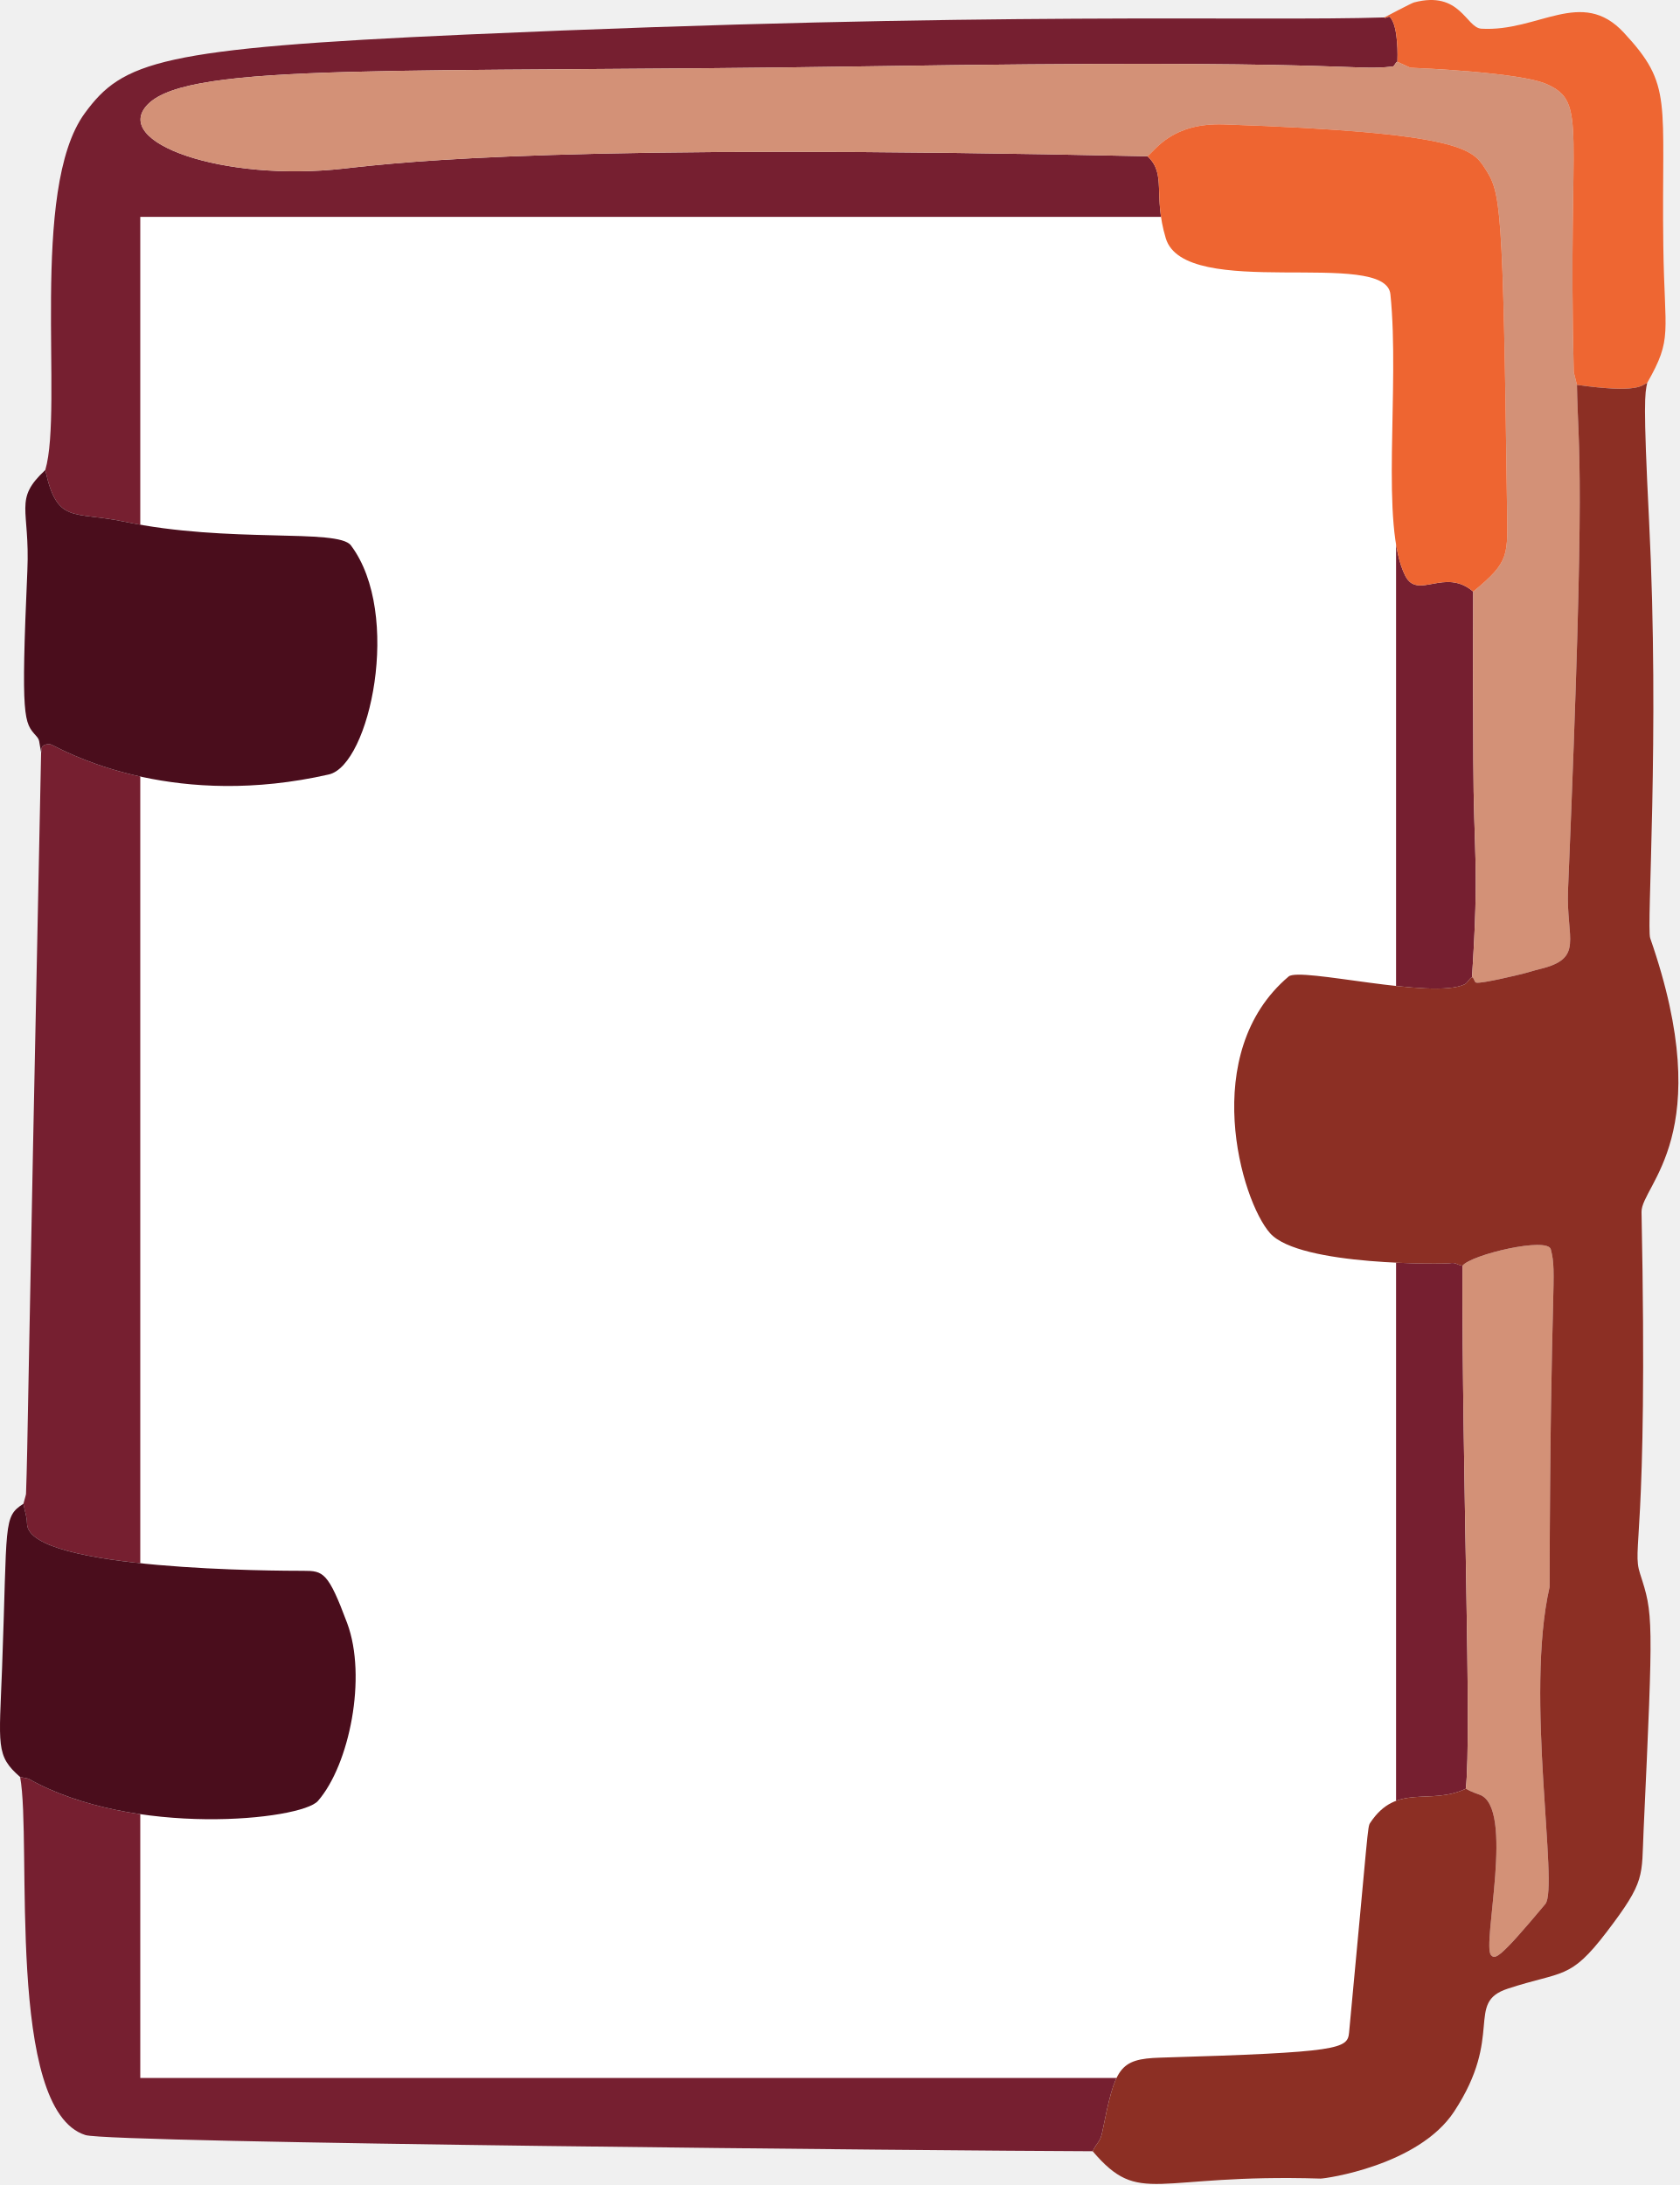
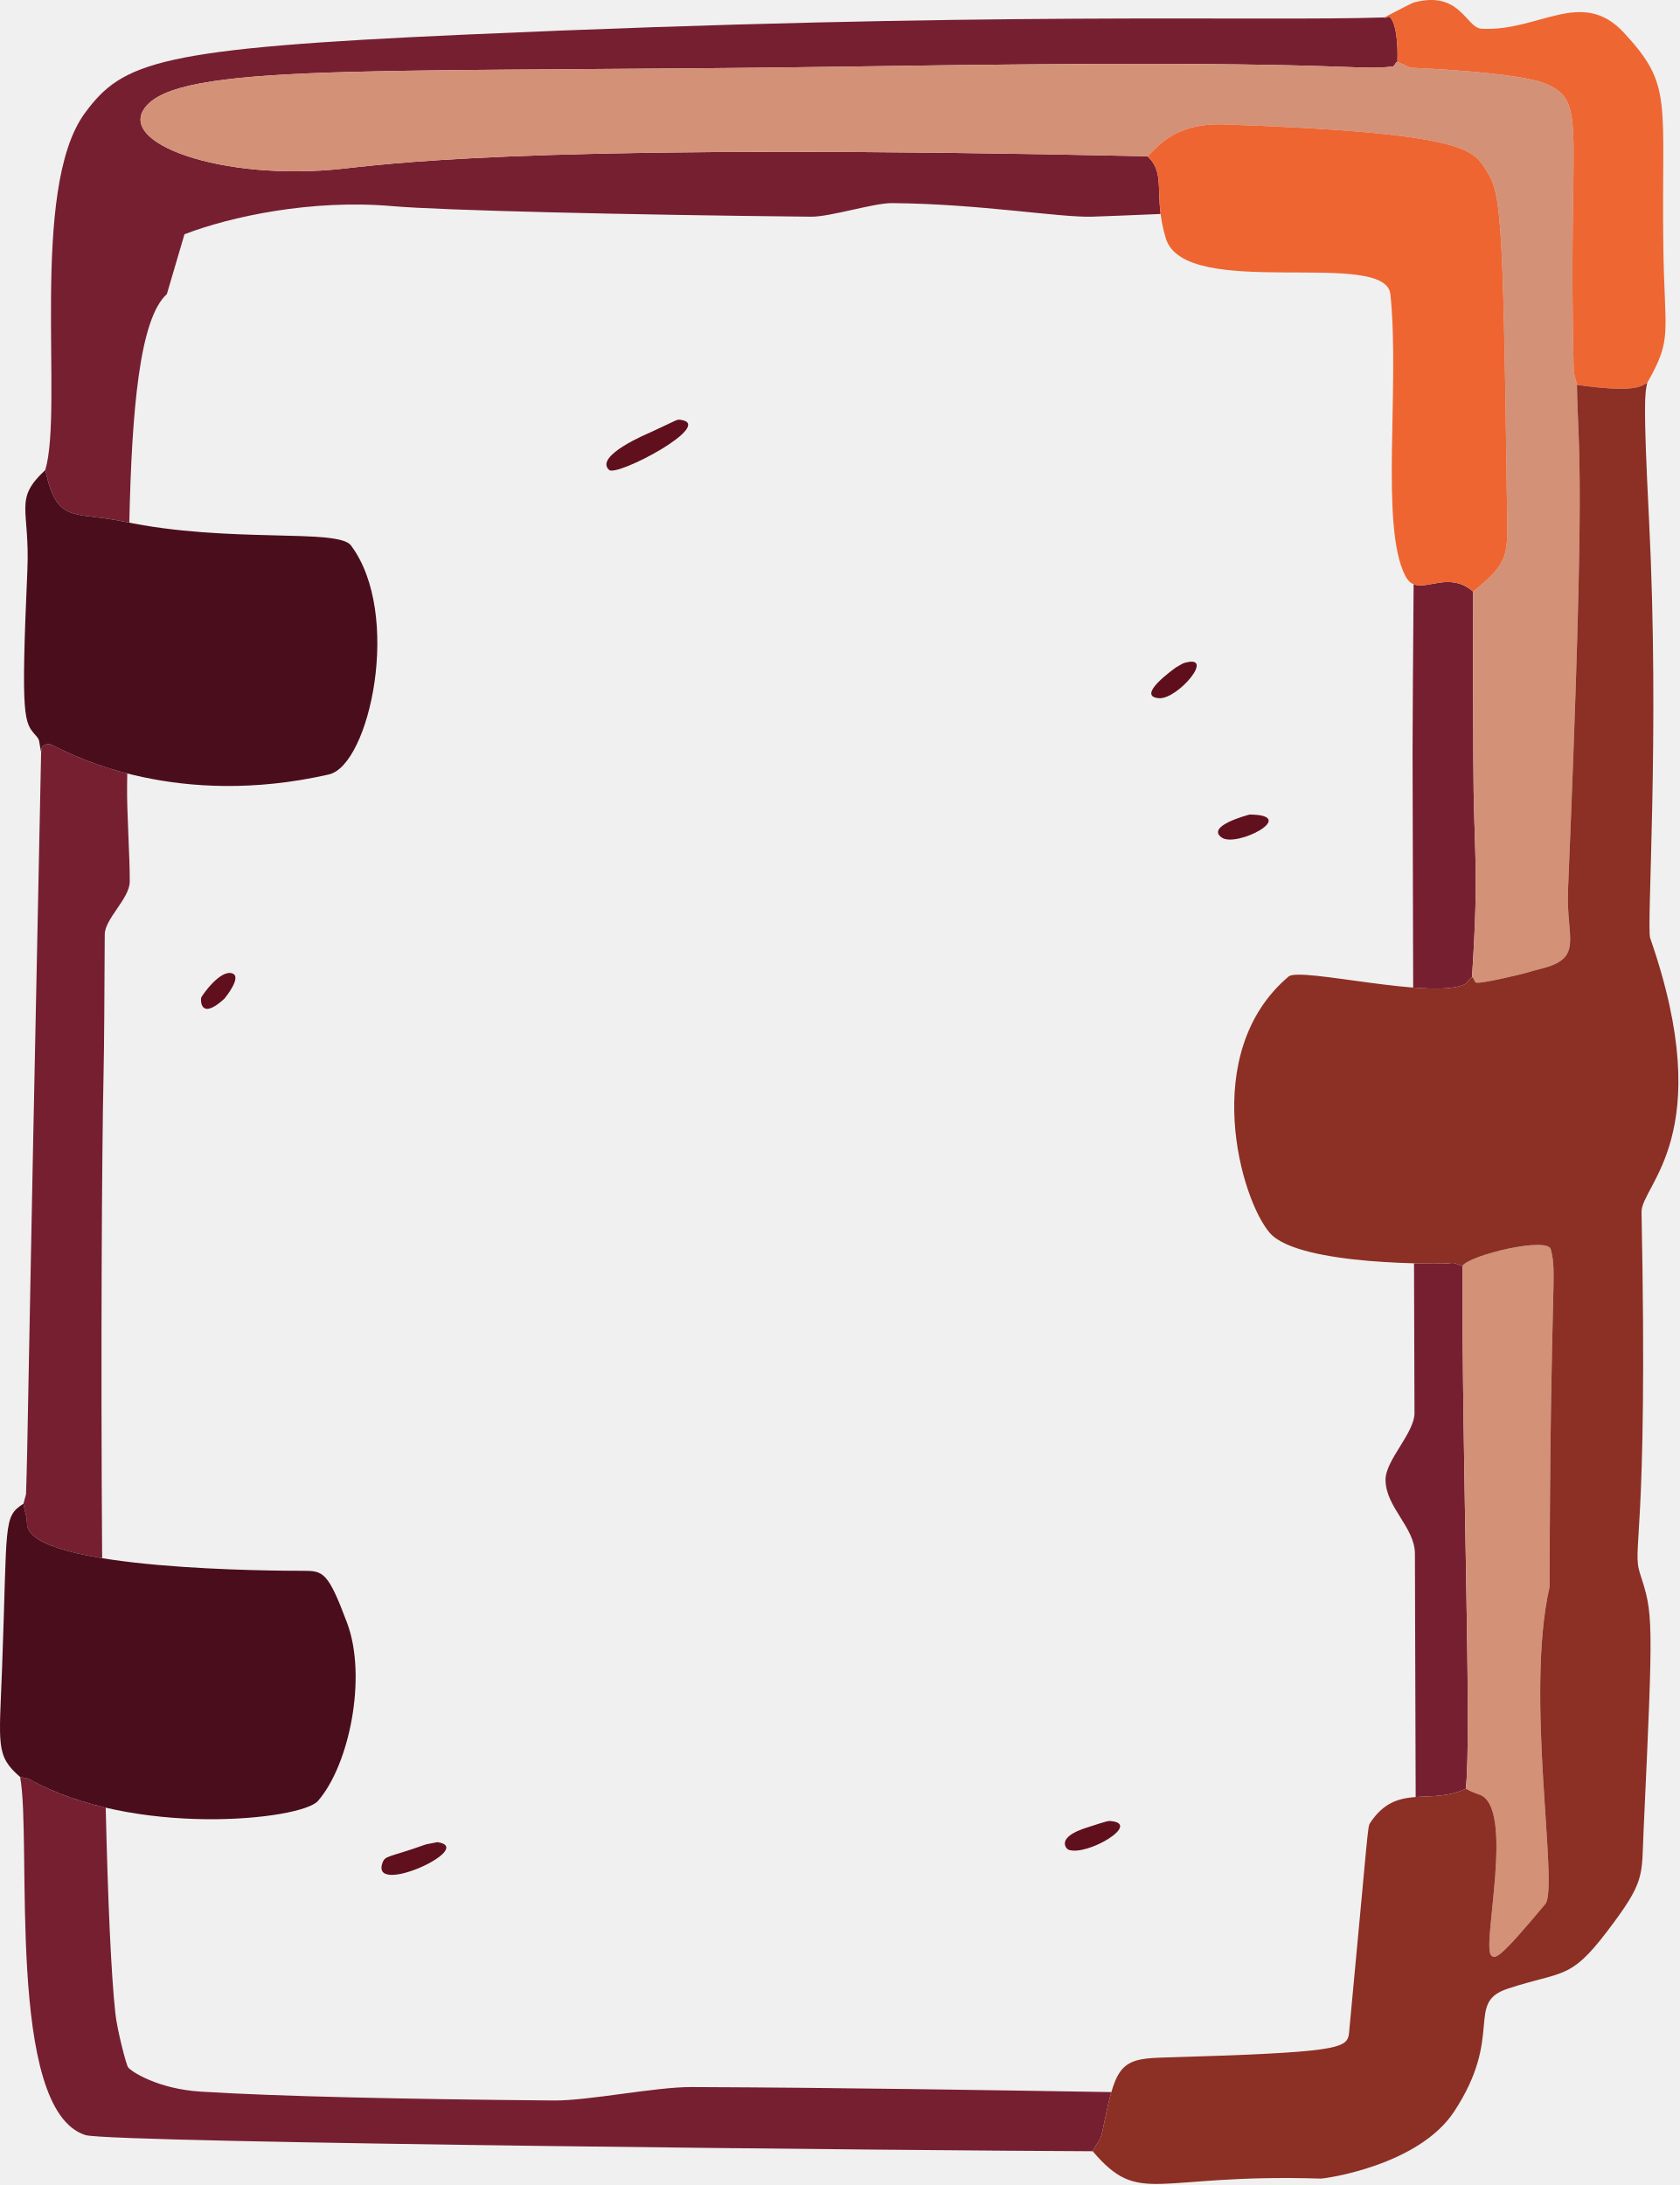
<svg xmlns="http://www.w3.org/2000/svg" width="100%" height="100%" viewBox="0 0 1123 1461" version="1.1" xml:space="preserve" style="fill-rule:evenodd;clip-rule:evenodd;stroke-linejoin:round;stroke-miterlimit:2;">
  <g>
    <g>
-       <path d="M925.537,11.658c0.89,0.971 2.905,-1.214 3.794,-0.243c5.826,6.359 5.043,27.468 4.952,29.901c-1.418,0.169 -1.761,2.972 -3.179,3.141c-27.75,3.314 -27.407,-5.124 -348.619,-0.152c-314.458,4.867 -455.567,-3.246 -483.663,25.473c-25.02,25.575 50.459,52.036 130.967,42.959c42.8,-4.826 148.449,-16.737 537.387,-8.242c12.961,11.918 3.534,25.96 12.237,54.817c12.691,42.08 146.992,6.345 150.187,37.457c6.428,62.582 -7.089,155.431 10.013,188.388c8.381,16.151 26.324,-5.945 45.338,10.424c-0.184,56.688 -0.076,56.241 0.083,112.485c0.181,63.944 4.063,69.32 -0.886,145.347c-1.994,0.978 -2.914,3.77 -4.908,4.748c-21.41,10.5 -109.968,-11.754 -117.675,-5.234c-60.268,50.978 -31.905,149.738 -12.41,171.662c19.771,22.233 117.362,20.494 119.856,20.085c4.567,-0.749 4.212,0.79 8.764,1.644c-0.343,136.895 6.314,313.21 2.241,349.711c-24.057,11.514 -46.119,-4.158 -63.935,22.827c-1.837,2.782 -1.166,3.196 -14.103,140.11c-1.039,10.992 -5.363,13.33 -126.074,16.868c-28.143,0.825 -30.302,7.158 -38.867,49.329c-1.54,7.586 -3.201,6.527 -6.503,13.26c-97.482,-0.31 -656.55,-5.497 -673.407,-10.811c-53.551,-16.88 -35.649,-196.414 -43.678,-239.439l5.58,1.144c69.796,39.508 182.289,27.771 193.534,14.889c21.057,-24.124 32.942,-82.99 19.547,-118.897c-12.771,-34.235 -16.007,-34.983 -29.269,-34.99c-14.976,-0.008 -182.964,-0.098 -184.744,-31.107c-0.402,-7.007 -1.149,-6.47 -2.438,-13.722c1.604,-6.045 1.713,-5.986 1.732,-6.528c1.352,-39.655 0.57,-39.338 10.095,-495.844c0.814,-0.833 -1.595,-5.374 5.443,-5.572c0.321,-0.009 0.781,-0.022 3.755,1.489c13.302,6.756 82.271,41.783 183.176,18.805c27.316,-6.22 49.175,-107.355 14.746,-153.174c-8.666,-11.533 -81.607,-1.17 -151.772,-15.905c-33.922,-7.124 -44.633,1.989 -52.568,-34.476c12.343,-41.304 -10.865,-187.593 26.392,-238.548c25.375,-34.705 49.95,-43.476 254.821,-52.622c354.086,-15.808 527.36,-8.66 614.055,-11.459Z" style="fill:#761f30;" />
+       <path d="M743.028,1398.875c-1.944,6.671 -3.747,15.253 -5.988,26.289c-1.54,7.586 -3.201,6.527 -6.503,13.26c-97.482,-0.31 -656.55,-5.497 -673.407,-10.811c-53.551,-16.88 -35.649,-196.414 -43.678,-239.439l5.58,1.144c15.614,8.838 33.364,15.112 51.639,19.382c1.443,60.831 3.536,110.897 6.484,137.769c1.19,10.845 7.171,34.085 8.534,35.902c2.052,2.736 19.71,14.385 48.482,16.192c51.616,3.241 138.997,5.092 236.201,5.927c23.083,0.198 67.893,-9.071 91.736,-8.982c102.576,0.383 203.664,2.159 280.919,3.366Zm-674.73,-356.988c-28.118,-4.596 -49.569,-11.698 -50.199,-22.673c-0.402,-7.007 -1.149,-6.47 -2.438,-13.722c1.604,-6.045 1.713,-5.986 1.732,-6.528c1.352,-39.655 0.57,-39.338 10.095,-495.844c0.814,-0.833 -1.595,-5.374 5.443,-5.572c0.321,-0.009 0.781,-0.022 3.755,1.489c5.894,2.993 22.715,11.536 48.4,18.125c-0.036,2.802 -0.075,5.6 -0.117,8.394c-0.255,16.946 1.915,48.086 1.776,63.959c-0.099,11.361 -16.645,24.727 -16.71,35.292c-0.245,39.592 -0.328,72.867 -0.816,94.406c-1.095,48.298 -1.909,186.309 -0.922,322.675Zm18.157,-692.387c-1.206,-0.238 -2.412,-0.484 -3.617,-0.737c-33.922,-7.124 -44.633,1.989 -52.568,-34.476c12.343,-41.304 -10.865,-187.593 26.392,-238.548c25.375,-34.705 49.95,-43.476 254.821,-52.622c354.086,-15.808 527.36,-8.66 614.055,-11.459c0.89,0.971 2.905,-1.214 3.794,-0.243c5.826,6.359 5.043,27.468 4.952,29.901c-1.418,0.169 -1.761,2.972 -3.179,3.141c-27.75,3.314 -27.407,-5.124 -348.619,-0.152c-314.458,4.867 -455.567,-3.246 -483.663,25.473c-25.02,25.575 50.459,52.036 130.967,42.959c42.8,-4.826 148.449,-16.737 537.387,-8.242c10.256,9.431 6.493,20.192 8.789,38.571c-15.755,0.665 -31.179,1.332 -45.43,1.807c-22.124,0.737 -75.789,-8.629 -134.254,-9.061c-12.135,-0.09 -41.148,9.211 -53.947,9.082c-122.26,-1.23 -246.568,-4.154 -280.197,-7.079c-54.111,-4.705 -108.222,7.058 -138.807,18.821l-11.763,39.995c-18.163,16.347 -23.432,76.672 -25.113,152.868Zm858.668,41.151c9.474,3.86 24.294,-8.444 39.83,4.931c-0.184,56.688 -0.076,56.241 0.083,112.485c0.181,63.944 4.063,69.32 -0.886,145.347c-1.994,0.978 -2.914,3.77 -4.908,4.748c-6.573,3.223 -19.473,3.36 -34.42,2.19c-0.246,-82.467 -0.413,-143.484 -0.413,-157.924c0,-22.516 0.407,-66.138 0.714,-111.777Zm0.263,454.058c13.395,0.335 22.872,0.089 23.627,-0.035c4.567,-0.749 4.212,0.79 8.764,1.644c-0.343,136.895 6.314,313.21 2.241,349.711c-11.739,5.618 -23.002,4.764 -33.529,5.55c-0.134,-45.119 -0.308,-101.548 -0.498,-162.694c-0.055,-17.697 -19.589,-31.085 -19.646,-49.413c-0.041,-13.224 19.395,-31.276 19.353,-44.685c-0.104,-33.281 -0.209,-66.947 -0.311,-100.079Z" style="fill:#761f30;" />
      <path d="M934.284,41.316c2.874,1.318 5.749,2.637 8.623,3.955c7.351,0.316 73.912,3.177 91.34,11.048c27.619,12.473 13.793,28.377 17.92,192.463c0.716,2.85 1.433,5.699 2.149,8.549c0.814,48.589 6.133,48.503 -5.954,337.647c-1.381,33.042 11.061,45.789 -18.799,52.961c-3.943,0.947 -7.808,2.263 -11.748,3.23c-2.439,0.598 -26.506,6.502 -30.773,5.885c-1.466,-0.212 -1.425,-3.428 -2.892,-3.64c4.949,-76.027 1.067,-81.403 0.886,-145.347c-0.159,-56.244 -0.267,-55.797 -0.083,-112.485c24.722,-20.398 23.034,-23.835 22.595,-57.281c-2.673,-204.041 -4.152,-209.422 -14.831,-225.861c-8.127,-12.509 -15.482,-23.83 -174.49,-29.244c-34.303,-1.168 -45.427,16.764 -51.049,21.299c-388.938,-8.495 -494.587,3.416 -537.387,8.242c-80.508,9.077 -155.987,-17.384 -130.967,-42.959c28.096,-28.719 169.204,-20.606 483.663,-25.473c321.212,-4.972 320.869,3.466 348.619,0.152c1.418,-0.169 1.761,-2.972 3.179,-3.141Z" style="fill:#d39177;" />
      <path d="M977.777,846.319c5.895,-7.494 56.89,-19.435 59.052,-10.99c4.445,17.358 -0.347,17.75 -0.792,225.762c-16.722,72.774 6.312,201.048 -2.872,212.044c-31.15,37.296 -33.533,37.043 -36.274,34.173c-6.322,-6.618 16.349,-99.358 -7.918,-107.393c-0.738,-0.244 -5.002,-1.656 -8.955,-3.885c4.073,-36.502 -2.584,-212.816 -2.241,-349.711Z" style="fill:#d39177;" />
      <path d="M925.537,11.658c1.575,-0.831 18.175,-9.587 19.836,-10.025c31.009,-8.171 34.739,16.946 45.034,17.555c38.115,2.258 66.955,-27.764 95.17,2.547c33.233,35.701 25.183,44.652 26.485,142.789c0.788,59.377 6.407,61.333 -10.745,91.443c-3.642,1.506 -5.333,7.255 -47.002,1.363c-0.716,-2.85 -1.433,-5.699 -2.149,-8.549c-4.127,-164.086 9.699,-179.99 -17.92,-192.463c-17.428,-7.871 -83.989,-10.732 -91.34,-11.048c-2.874,-1.318 -5.749,-2.637 -8.623,-3.955c0.09,-2.433 0.874,-23.542 -4.952,-29.901c-0.89,-0.971 -2.905,1.214 -3.794,0.243Z" style="fill:#ee6632;" />
      <path d="M434.359,289.326c18.256,-8.42 18.08,-8.941 20.33,-8.668c24.555,2.98 -42.202,38.356 -47.44,33.571c-10.352,-9.459 26.961,-24.822 27.11,-24.903Z" style="fill:#600f1c;" />
      <path d="M284.754,1233.255c7.37,-1.352 7.322,-1.559 7.96,-1.46c25.673,3.955 -44.22,36.189 -37.158,14.289c1.847,-5.727 3.623,-3.661 29.198,-12.829Z" style="fill:#600f1d;" />
      <path d="M727.11,1221.858c13.348,-4.372 13.929,-4.329 15.175,-4.235c21.713,1.632 -15.901,23.895 -27.998,19.153c-1.403,-0.55 -8.798,-8.29 12.823,-14.918Z" style="fill:#600f1d;" />
      <path d="M835.487,544.646c33.572,0.272 -8.808,22.362 -18.679,15.369c-10.712,-7.589 16.863,-14.888 18.679,-15.369Z" style="fill:#61101d;" />
      <path d="M786.532,446.073c4.712,-2.617 4.306,-2.49 4.712,-2.617c22.698,-7.07 -3.88,24.457 -16.479,23.394c-15.747,-1.329 10.261,-19.713 11.766,-20.777Z" style="fill:#5f0f1c;" />
      <path d="M150.074,667.732c-16.496,15.149 -15.978,0.592 -15.559,-0.688c0.365,-1.114 12.901,-19.38 21.02,-16.089c6.114,2.478 -4.595,15.707 -5.462,16.777Z" style="fill:#610f1d;" />
    </g>
-     <rect x="93.788" y="145.01" width="839.59" height="1244.421" style="fill:#fff;" />
    <g>
      <path d="M1101.317,255.969c-1.603,7.14 -2.796,12.457 1.198,91.661c7.288,144.491 -1.833,272.161 0.777,279.656c45.744,131.325 -6.157,165.323 -5.797,183.142c4.515,222.98 -6.827,223.716 -0.948,241.925c8.688,26.908 9.019,27.529 2.342,171.219c-1.459,31.396 1.556,33.832 -24.73,68.281c-24.684,32.349 -29.132,25.741 -66.078,37.864c-28.764,9.438 -2.16,30.988 -35.91,82.224c-23.802,36.134 -86.309,44.859 -89.273,44.768c-112.102,-3.455 -120.511,19 -152.362,-18.283c3.302,-6.733 4.963,-5.675 6.503,-13.26c8.564,-42.171 10.723,-48.504 38.867,-49.329c120.711,-3.538 125.035,-5.876 126.074,-16.868c12.937,-136.915 12.266,-137.329 14.103,-140.11c17.817,-26.985 39.878,-11.313 63.935,-22.827c3.953,2.228 8.217,3.64 8.955,3.885c24.268,8.035 1.597,100.776 7.918,107.393c2.742,2.87 5.124,3.122 36.274,-34.173c9.184,-10.996 -13.85,-139.27 2.872,-212.044c0.445,-208.011 5.236,-208.404 0.792,-225.762c-2.163,-8.445 -53.158,3.495 -59.052,10.99c-4.552,-0.854 -4.197,-2.393 -8.764,-1.644c-2.494,0.409 -100.085,2.148 -119.856,-20.085c-19.496,-21.924 -47.858,-120.684 12.41,-171.662c7.708,-6.52 96.265,15.734 117.675,5.234c1.994,-0.978 2.914,-3.77 4.908,-4.748c1.466,0.212 1.425,3.428 2.892,3.64c4.268,0.617 28.334,-5.287 30.773,-5.885c3.939,-0.966 7.805,-2.283 11.748,-3.23c29.86,-7.173 17.418,-19.92 18.799,-52.961c12.087,-289.144 6.767,-289.058 5.954,-337.647c41.67,5.892 43.36,0.143 47.002,-1.363Z" style="fill:#8c2f24;" />
      <path d="M30.269,314.288c7.935,36.465 18.646,27.352 52.568,34.476c70.165,14.735 143.106,4.372 151.772,15.905c34.429,45.819 12.57,146.954 -14.746,153.174c-100.905,22.978 -169.874,-12.049 -183.176,-18.805c-2.975,-1.511 -3.435,-1.498 -3.755,-1.489c-7.038,0.197 -4.629,4.738 -5.443,5.572c-1.62,-7.944 -0.696,-8.097 -3.34,-11.08c-8.03,-9.06 -10.284,-10.272 -5.857,-110.511c1.849,-41.859 -9.474,-47.279 11.978,-67.242Z" style="fill:#4a0d1c;" />
      <path d="M15.661,1005.492c1.289,7.252 2.036,6.715 2.438,13.722c1.78,31.009 169.768,31.099 184.744,31.107c13.262,0.007 16.498,0.755 29.269,34.99c13.395,35.907 1.51,94.773 -19.547,118.897c-11.245,12.882 -123.737,24.619 -193.534,-14.889l-5.58,-1.144c-16.48,-14.32 -13.987,-20.763 -12.05,-73.212c3.579,-96.911 0.528,-100.713 14.26,-109.471Z" style="fill:#4a0d1c;" />
      <path d="M767.178,104.496c5.623,-4.535 16.746,-22.467 51.049,-21.299c159.008,5.413 166.363,16.734 174.49,29.244c10.679,16.438 12.158,21.819 14.831,225.861c0.438,33.446 2.126,36.884 -22.595,57.281c-19.014,-16.369 -36.957,5.726 -45.338,-10.424c-17.102,-32.957 -3.585,-125.806 -10.013,-188.388c-3.196,-31.112 -137.496,4.623 -150.187,-37.457c-8.703,-28.857 0.725,-42.9 -12.237,-54.817Z" style="fill:#ee6531;" />
    </g>
  </g>
</svg>
